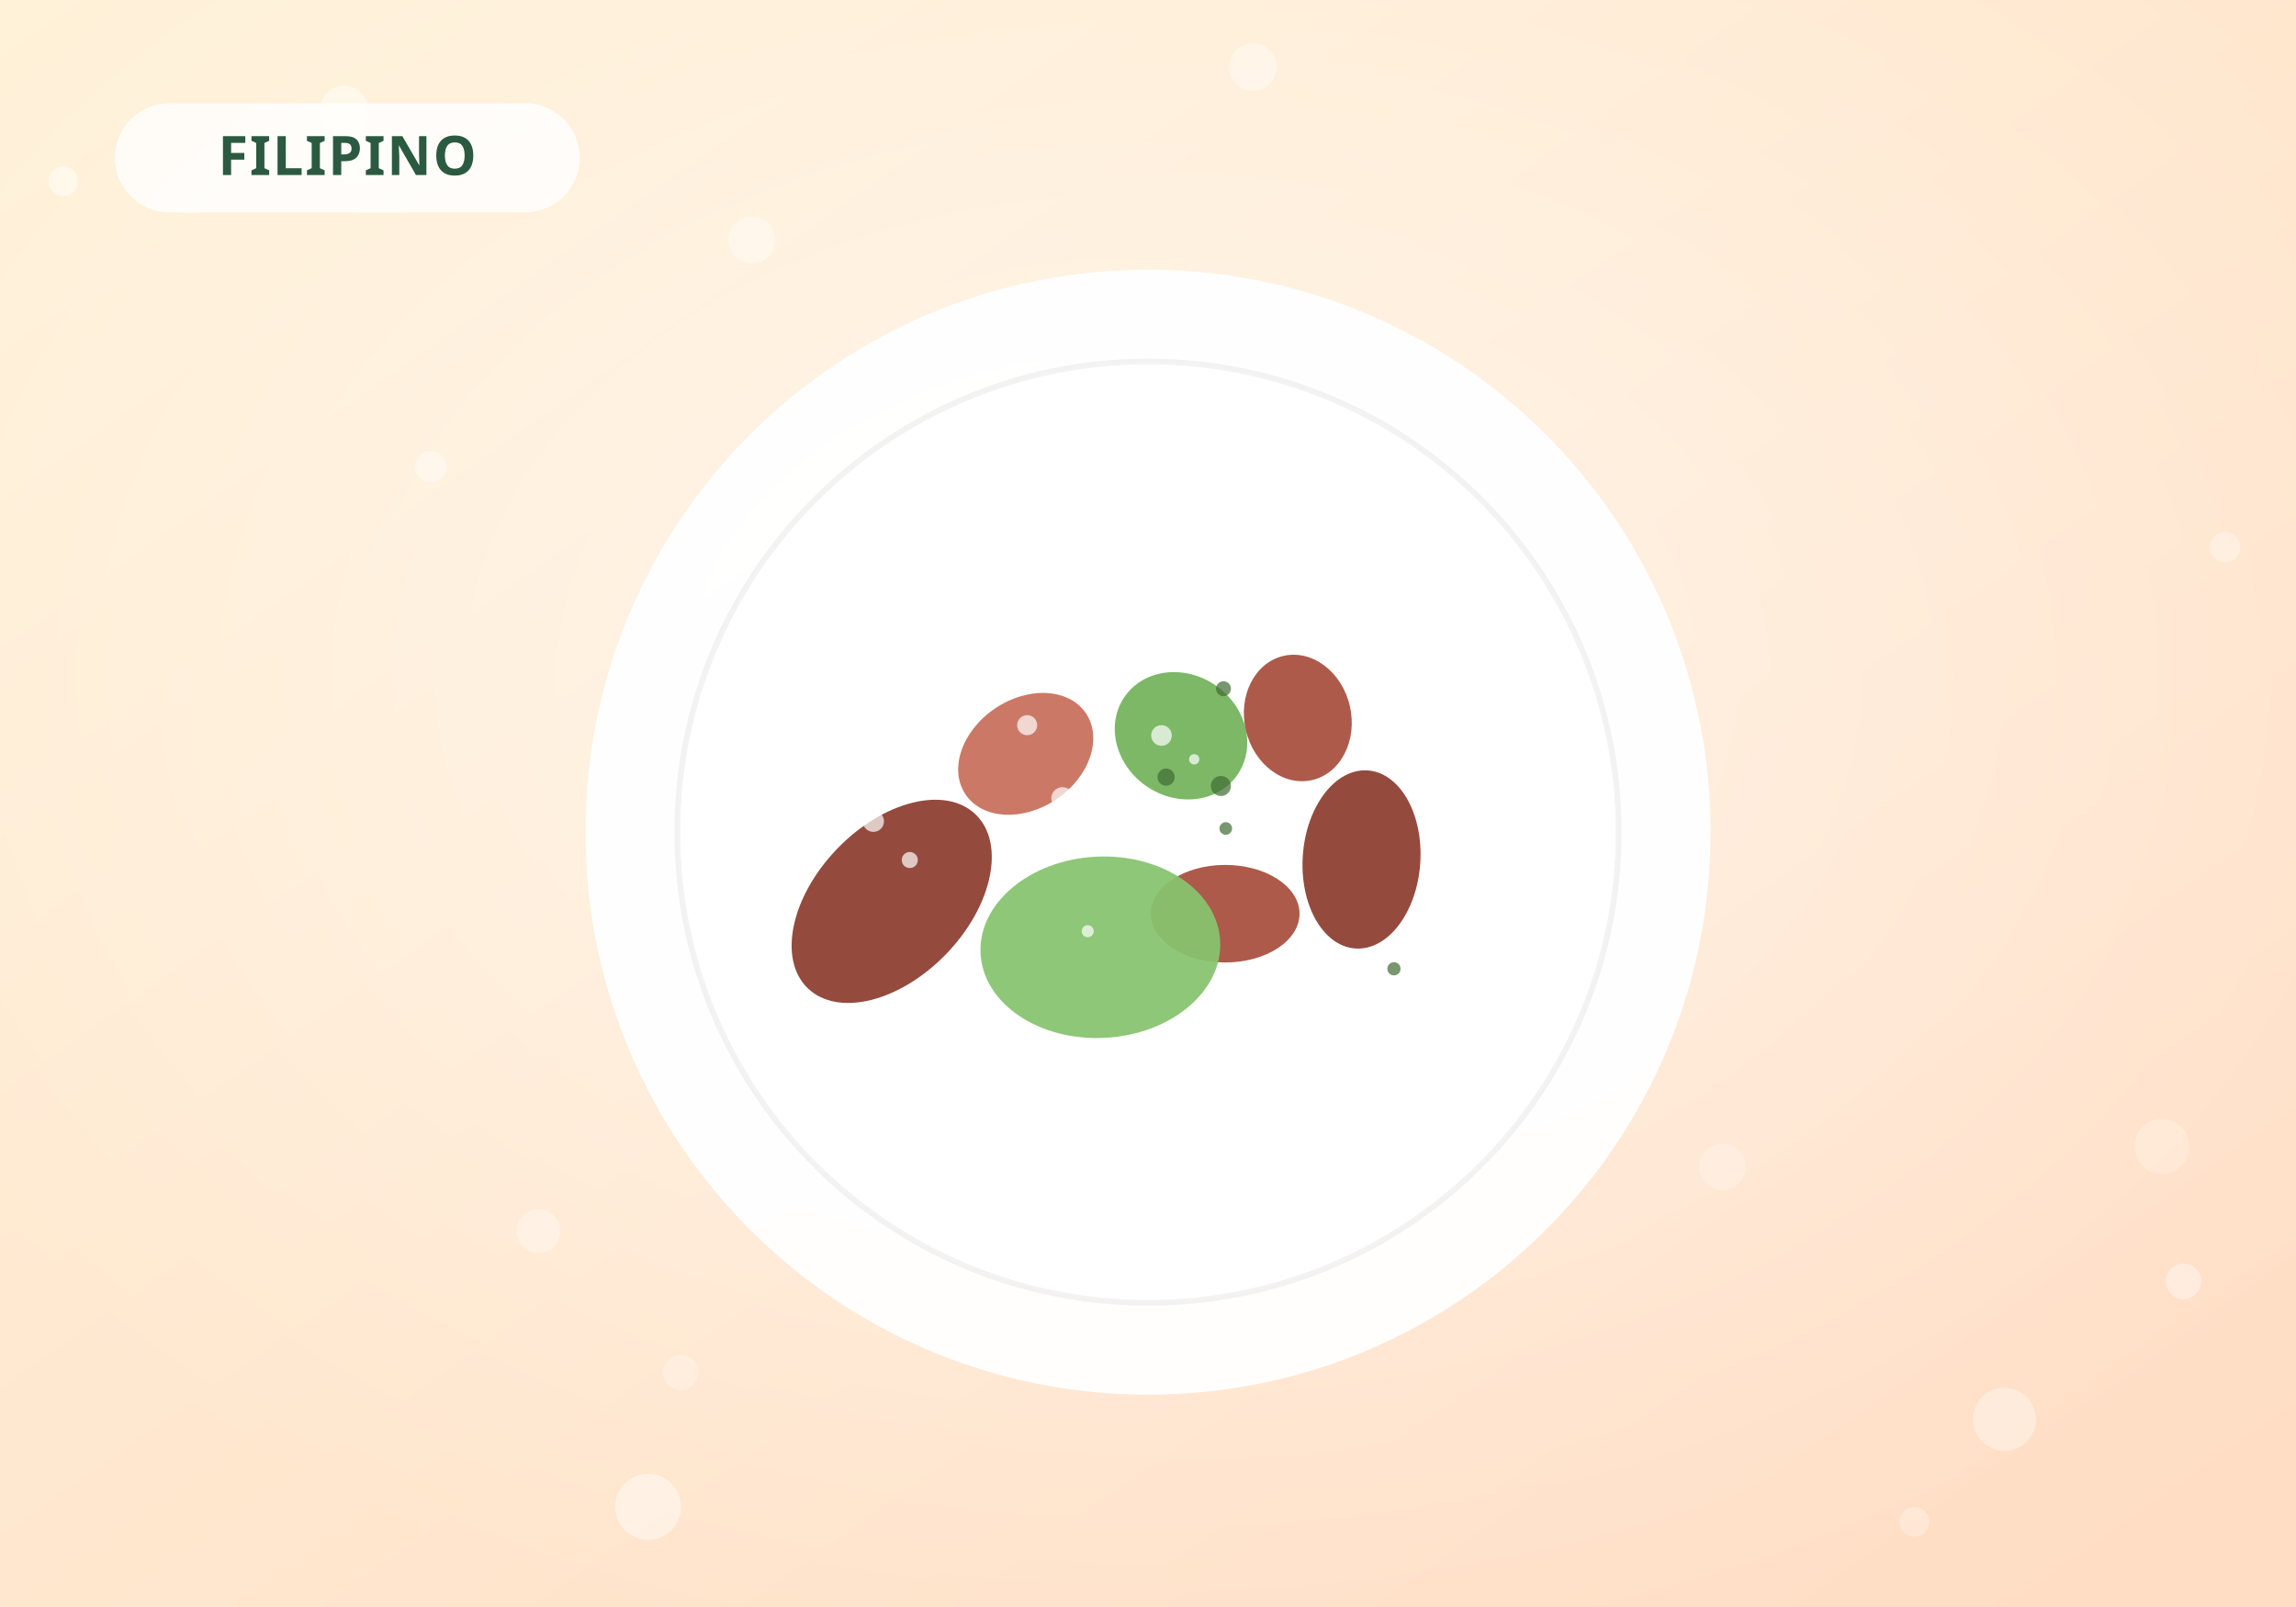
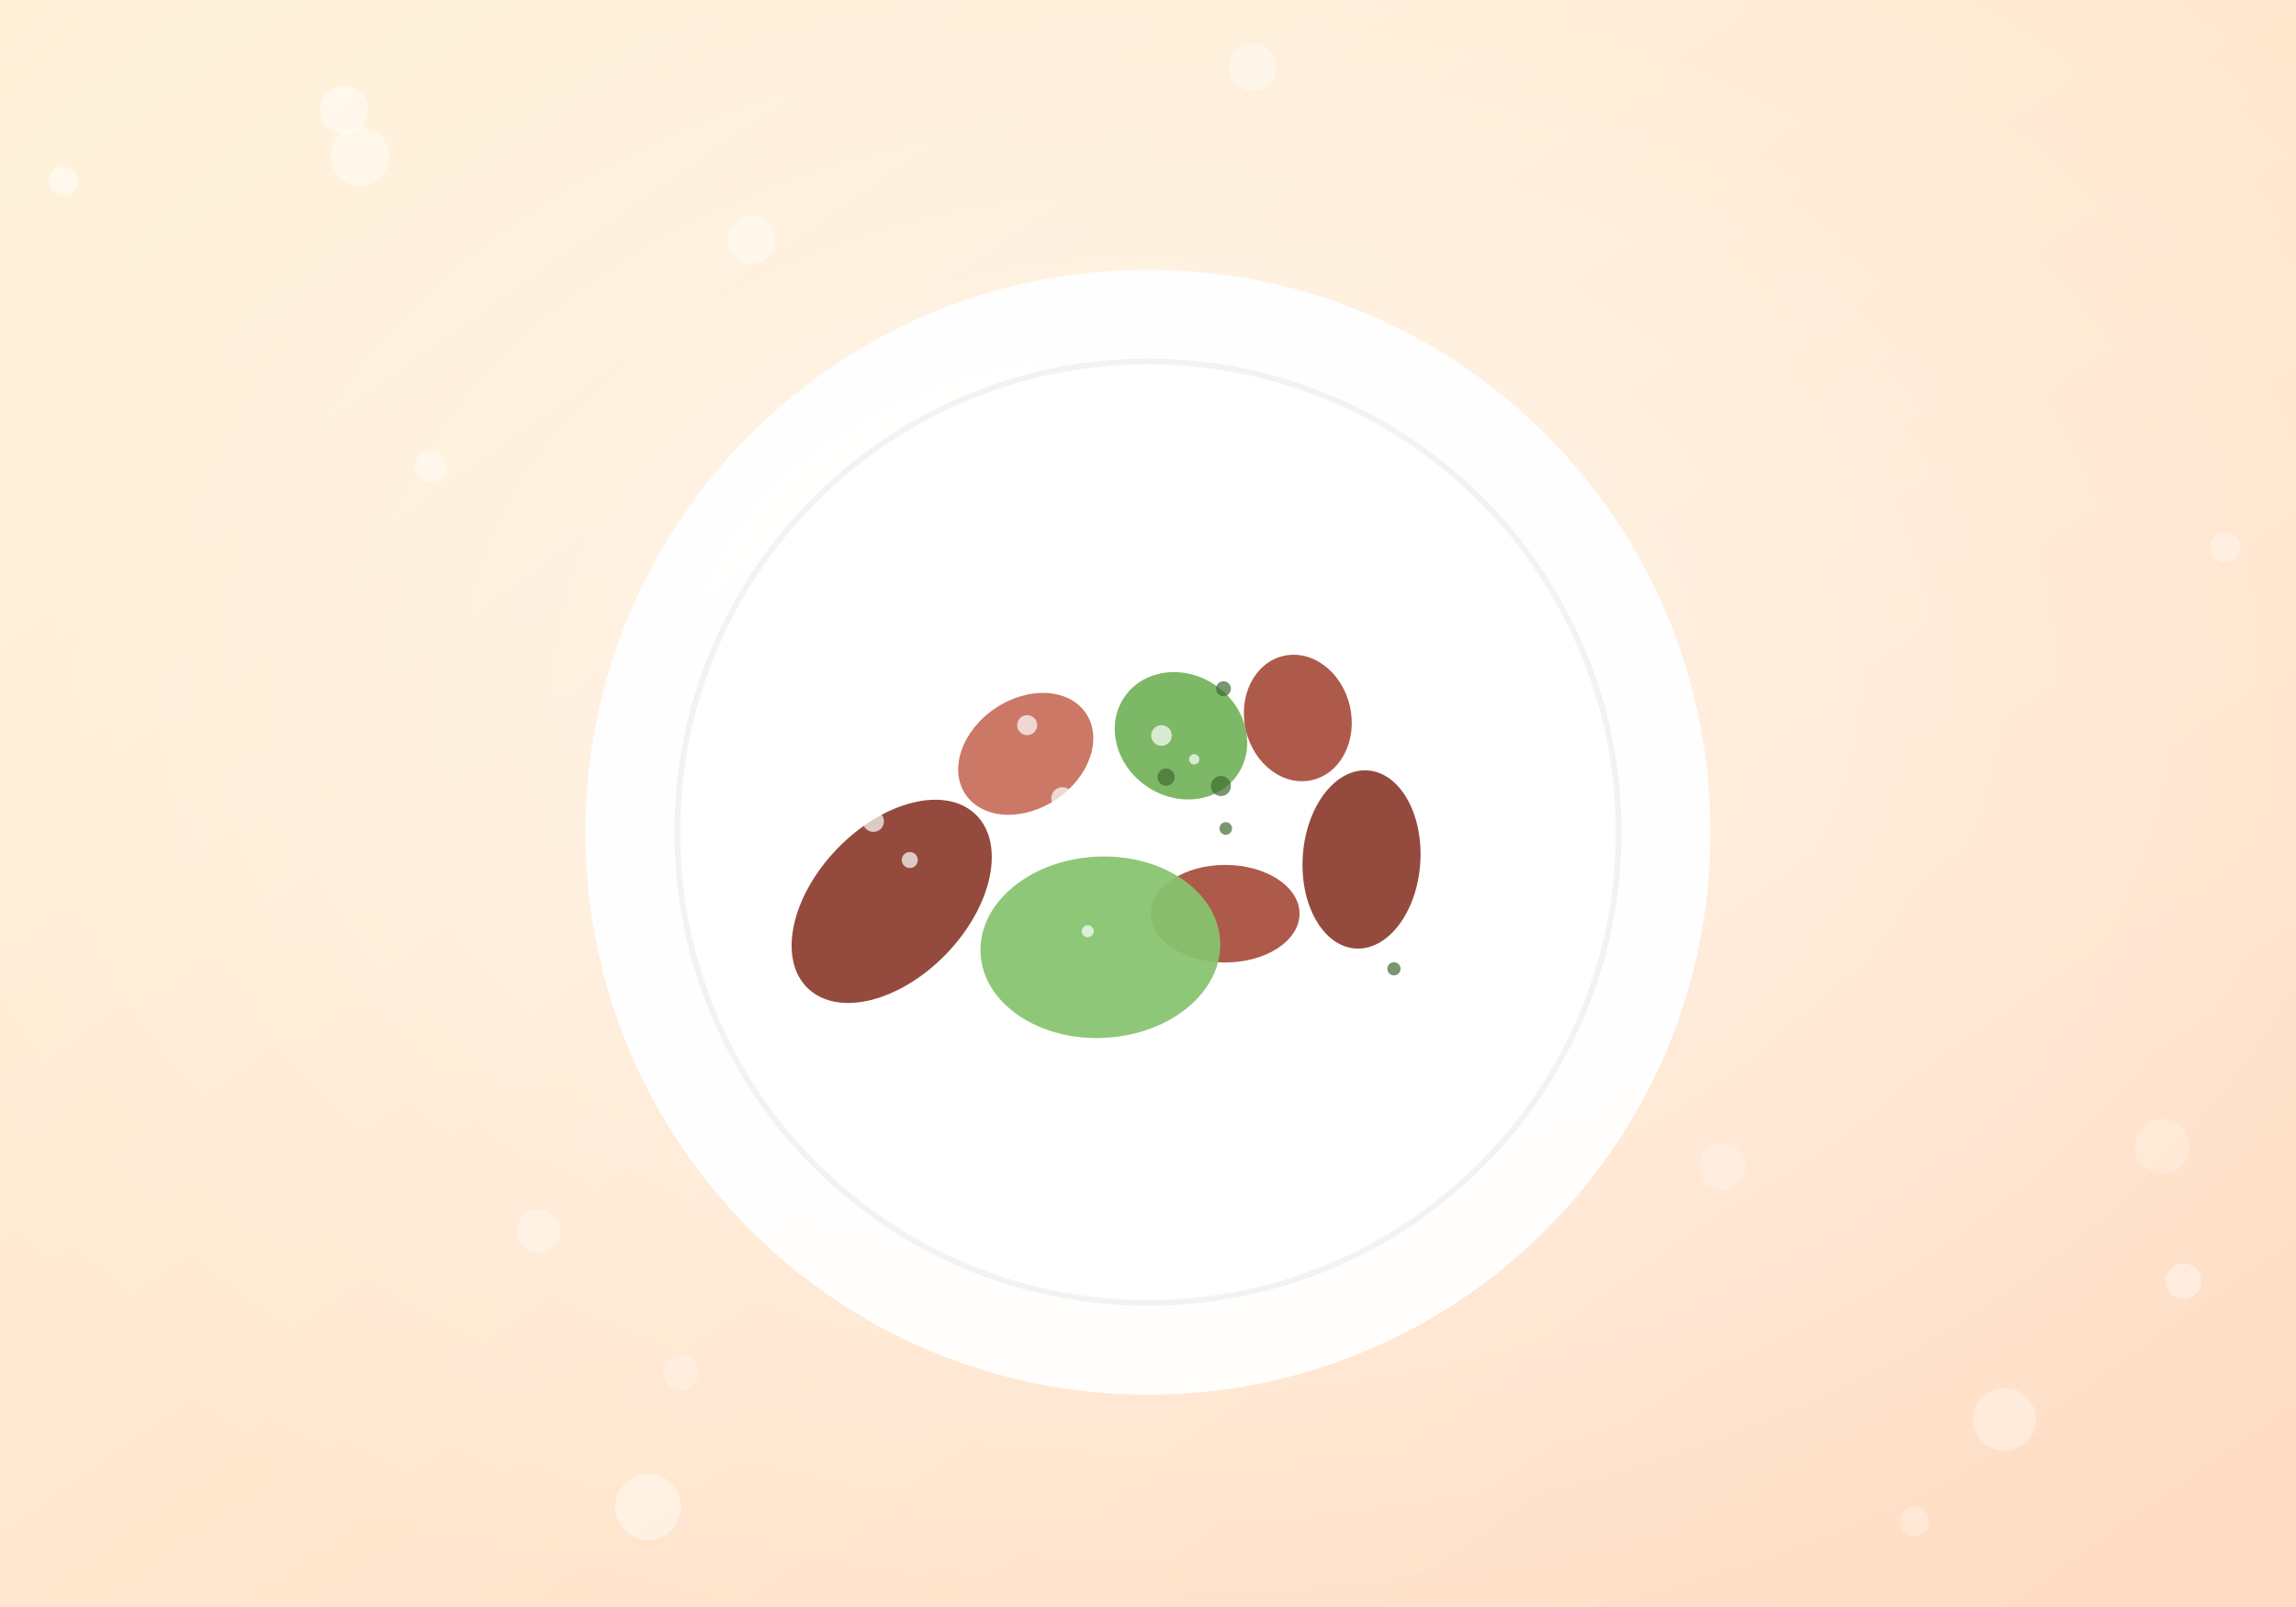
<svg xmlns="http://www.w3.org/2000/svg" viewBox="0 0 800 560" width="800" height="560" role="img" aria-label="Bistek Tagalog">
  <defs>
    <linearGradient id="bg" x1="0" y1="0" x2="1" y2="1">
      <stop offset="0%" stop-color="#fff2d9" />
      <stop offset="100%" stop-color="#ffdcc4" />
    </linearGradient>
    <radialGradient id="glow" cx="50%" cy="42%" r="62%">
      <stop offset="0%" stop-color="#ffffff" stop-opacity="0.55" />
      <stop offset="100%" stop-color="#ffffff" stop-opacity="0" />
    </radialGradient>
  </defs>
  <rect width="800" height="560" fill="url(#bg)" />
  <rect width="800" height="560" fill="url(#glow)" />
  <circle cx="237.2" cy="478.3" r="6.1" fill="#ffffff" opacity="0.26" />
  <circle cx="22.1" cy="63.2" r="5.2" fill="#ffffff" opacity="0.47" />
  <circle cx="775.3" cy="190.7" r="5.3" fill="#ffffff" opacity="0.32" />
  <circle cx="760.8" cy="446.5" r="6.2" fill="#ffffff" opacity="0.39" />
  <circle cx="698.4" cy="494.6" r="11.0" fill="#ffffff" opacity="0.34" />
  <circle cx="150.1" cy="162.6" r="5.5" fill="#ffffff" opacity="0.42" />
  <circle cx="436.6" cy="23.4" r="8.3" fill="#ffffff" opacity="0.37" />
  <circle cx="753.3" cy="399.5" r="9.6" fill="#ffffff" opacity="0.20" />
  <circle cx="125.4" cy="54.5" r="10.2" fill="#ffffff" opacity="0.40" />
  <circle cx="667.0" cy="530.3" r="5.2" fill="#ffffff" opacity="0.28" />
  <circle cx="600.1" cy="406.6" r="8.1" fill="#ffffff" opacity="0.26" />
  <circle cx="119.9" cy="38.3" r="8.4" fill="#ffffff" opacity="0.43" />
  <circle cx="187.6" cy="429.0" r="7.6" fill="#ffffff" opacity="0.34" />
  <circle cx="225.8" cy="525.1" r="11.5" fill="#ffffff" opacity="0.44" />
  <circle cx="261.9" cy="83.6" r="8.2" fill="#ffffff" opacity="0.39" />
  <circle cx="400" cy="290" r="196" fill="#ffffff" opacity="0.96" />
  <circle cx="400" cy="290" r="164" fill="#ffffff" />
  <circle cx="400" cy="290" r="164" fill="none" stroke="#000000" stroke-opacity="0.05" stroke-width="2" />
  <ellipse cx="474.4" cy="299.5" rx="31.1" ry="20.5" fill="#8d3f31" opacity="0.94" transform="rotate(94 474.4 299.5)" />
  <ellipse cx="426.9" cy="318.4" rx="25.9" ry="17.0" fill="#a8503f" opacity="0.94" transform="rotate(0 426.9 318.4)" />
  <ellipse cx="383.4" cy="330.1" rx="41.8" ry="31.6" fill="#87c46f" opacity="0.94" transform="rotate(177 383.4 330.1)" />
  <ellipse cx="310.7" cy="314.1" rx="42.1" ry="26.4" fill="#8d3f31" opacity="0.94" transform="rotate(134 310.7 314.1)" />
  <ellipse cx="357.4" cy="262.7" rx="25.3" ry="19.1" fill="#c9705c" opacity="0.94" transform="rotate(146 357.4 262.7)" />
  <ellipse cx="411.5" cy="256.4" rx="23.9" ry="21.3" fill="#74b45c" opacity="0.94" transform="rotate(35 411.5 256.4)" />
  <ellipse cx="452.2" cy="250.2" rx="22.2" ry="18.6" fill="#a8503f" opacity="0.94" transform="rotate(77 452.2 250.2)" />
  <circle cx="416.1" cy="264.6" r="1.8" fill="#ffffff" opacity="0.7" />
  <circle cx="357.9" cy="252.7" r="3.5" fill="#ffffff" opacity="0.7" />
  <circle cx="485.7" cy="337.6" r="2.3" fill="#3f6b32" opacity="0.7" />
  <circle cx="369.0" cy="212.6" r="2.7" fill="#ffffff" opacity="0.7" />
  <circle cx="317.0" cy="299.7" r="2.8" fill="#ffffff" opacity="0.7" />
  <circle cx="379.0" cy="324.5" r="2.1" fill="#ffffff" opacity="0.7" />
  <circle cx="406.3" cy="270.8" r="3.0" fill="#3f6b32" opacity="0.7" />
  <circle cx="426.3" cy="240.0" r="2.6" fill="#3f6b32" opacity="0.7" />
  <circle cx="427.1" cy="288.7" r="2.2" fill="#3f6b32" opacity="0.7" />
  <circle cx="404.7" cy="256.3" r="3.6" fill="#ffffff" opacity="0.7" />
  <circle cx="425.4" cy="273.9" r="3.5" fill="#3f6b32" opacity="0.7" />
  <circle cx="370.2" cy="278.2" r="3.9" fill="#ffffff" opacity="0.7" />
  <circle cx="459.1" cy="333.6" r="3.8" fill="#ffffff" opacity="0.7" />
  <circle cx="380.5" cy="281.0" r="2.8" fill="#ffffff" opacity="0.7" />
  <circle cx="416.2" cy="368.8" r="3.7" fill="#ffffff" opacity="0.7" />
  <circle cx="304.3" cy="286.2" r="3.7" fill="#ffffff" opacity="0.7" />
-   <g>
-     <rect x="40" y="36" rx="19" ry="19" width="162" height="38" fill="#ffffff" opacity="0.82" />
-     <text x="121" y="61" text-anchor="middle" font-family="Segoe UI, system-ui, sans-serif" font-size="19" font-weight="700" fill="#2b5a41" letter-spacing="0.6">FILIPINO</text>
-   </g>
</svg>
